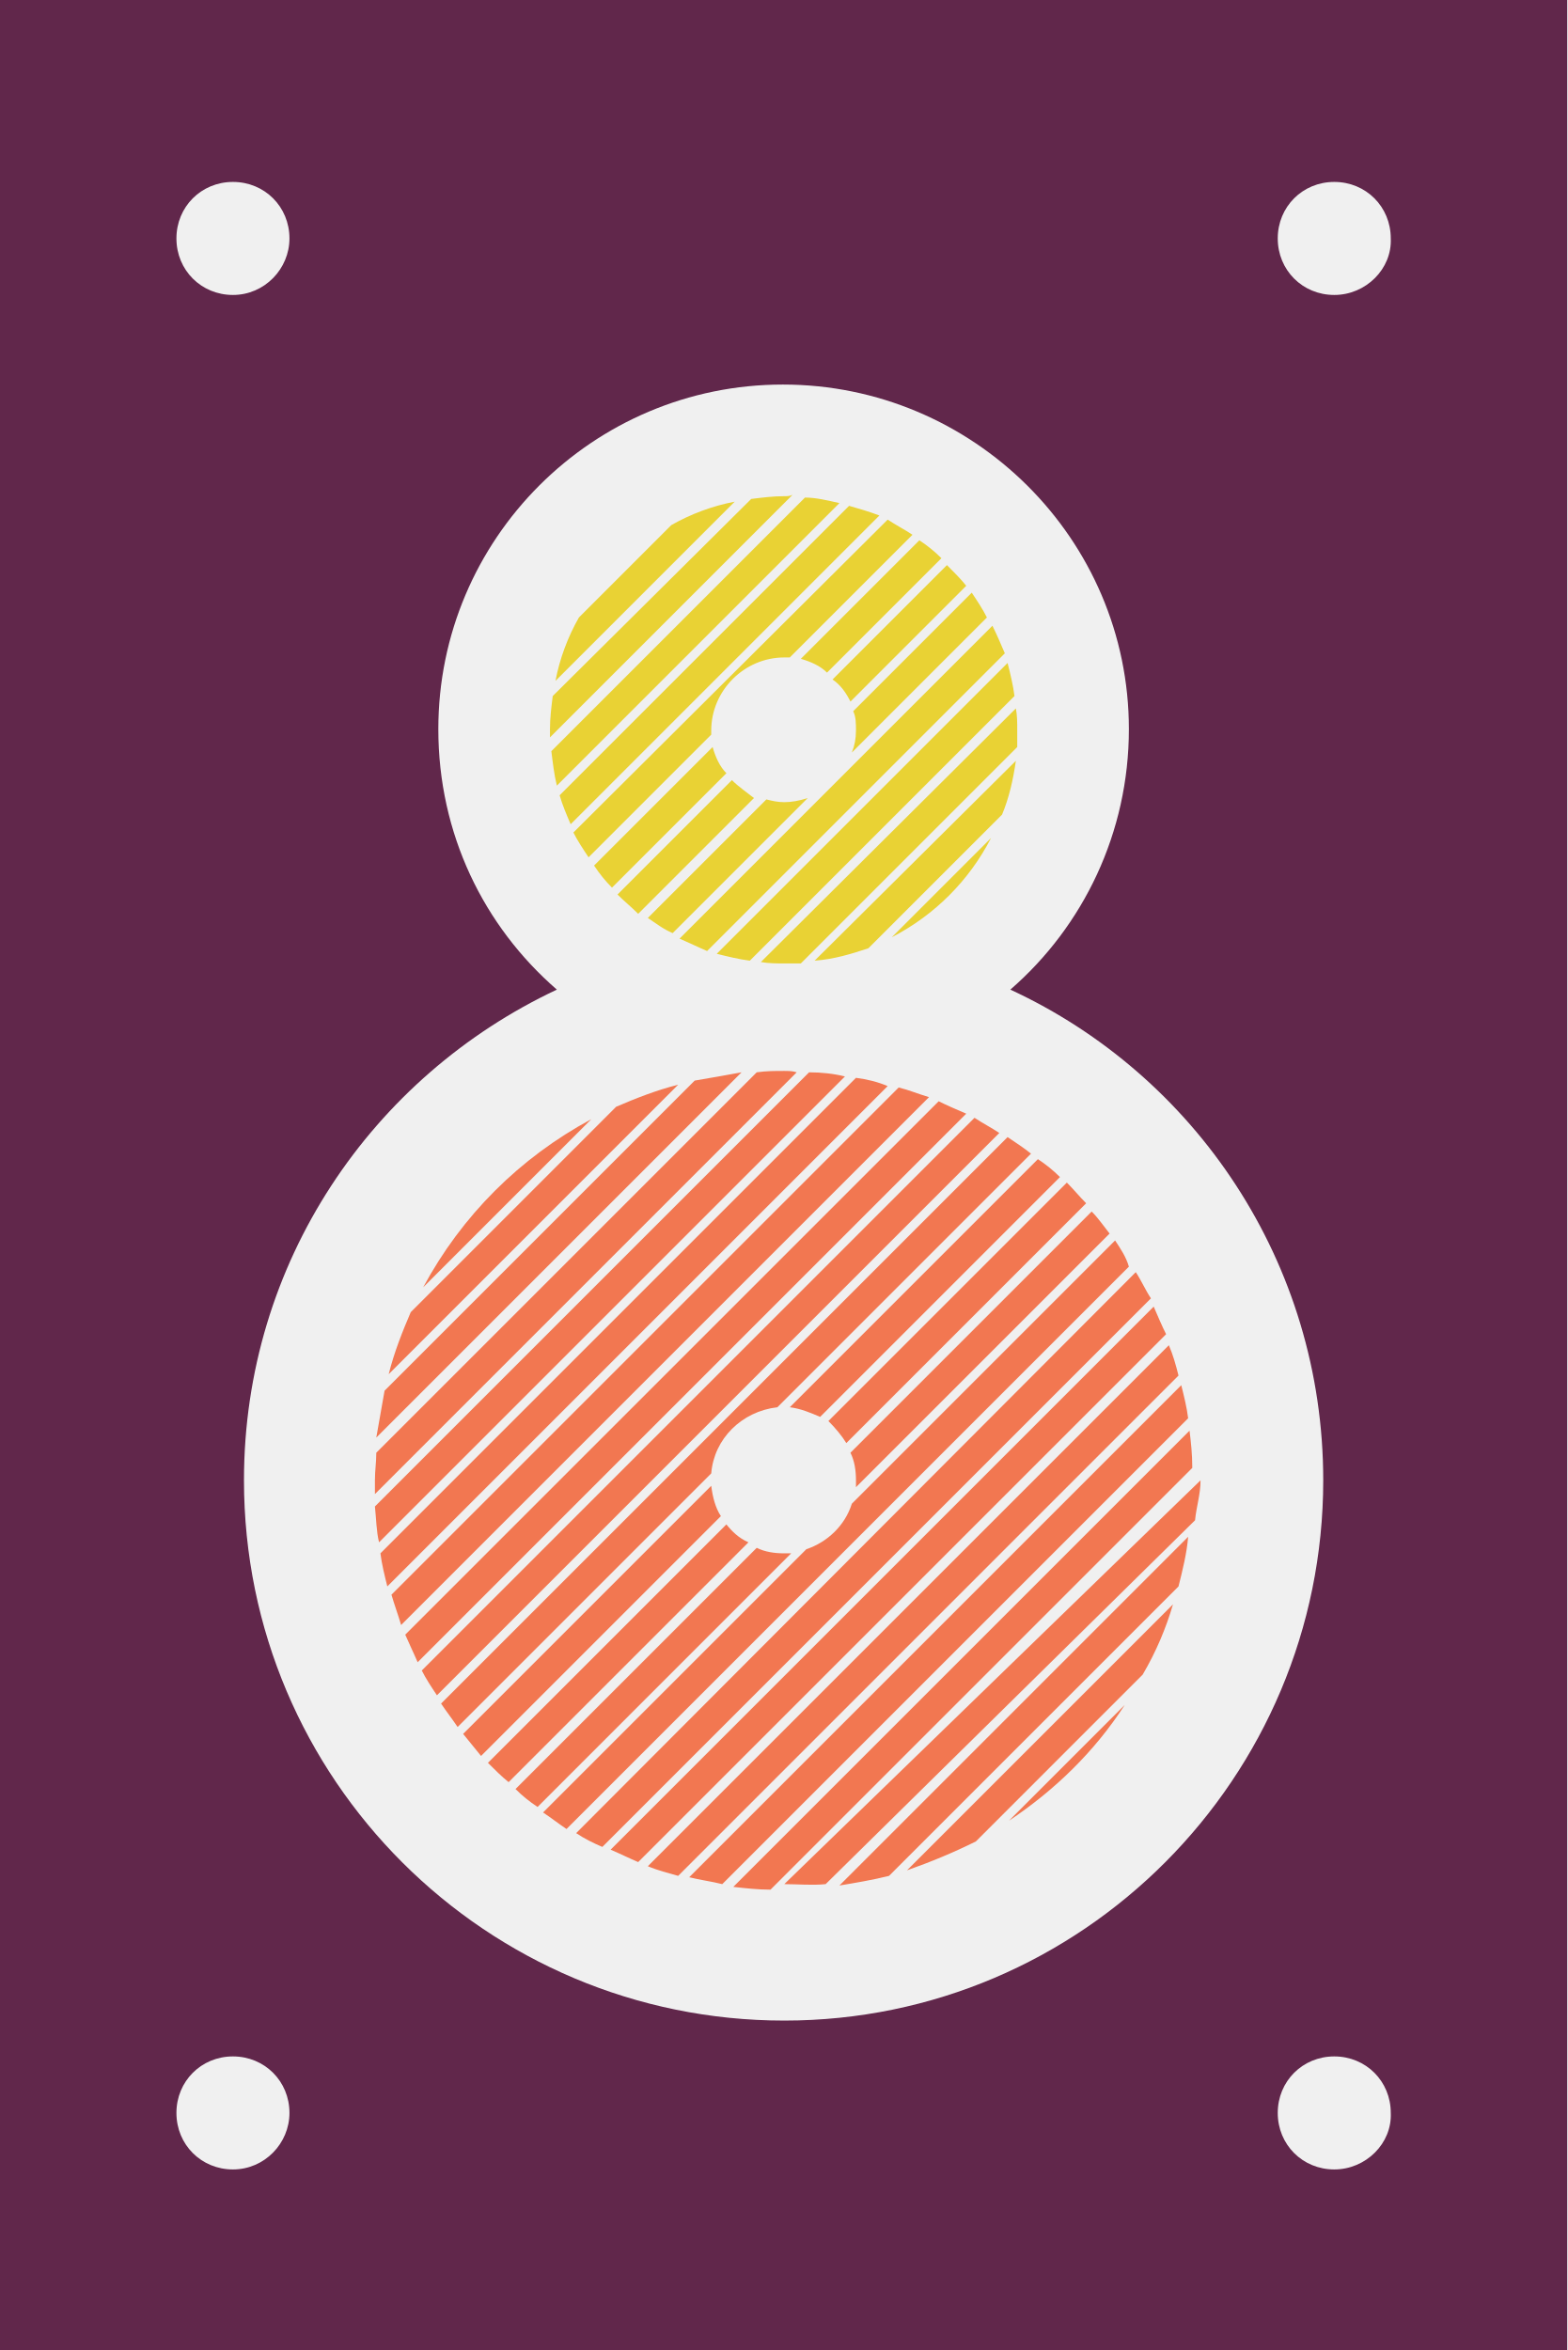
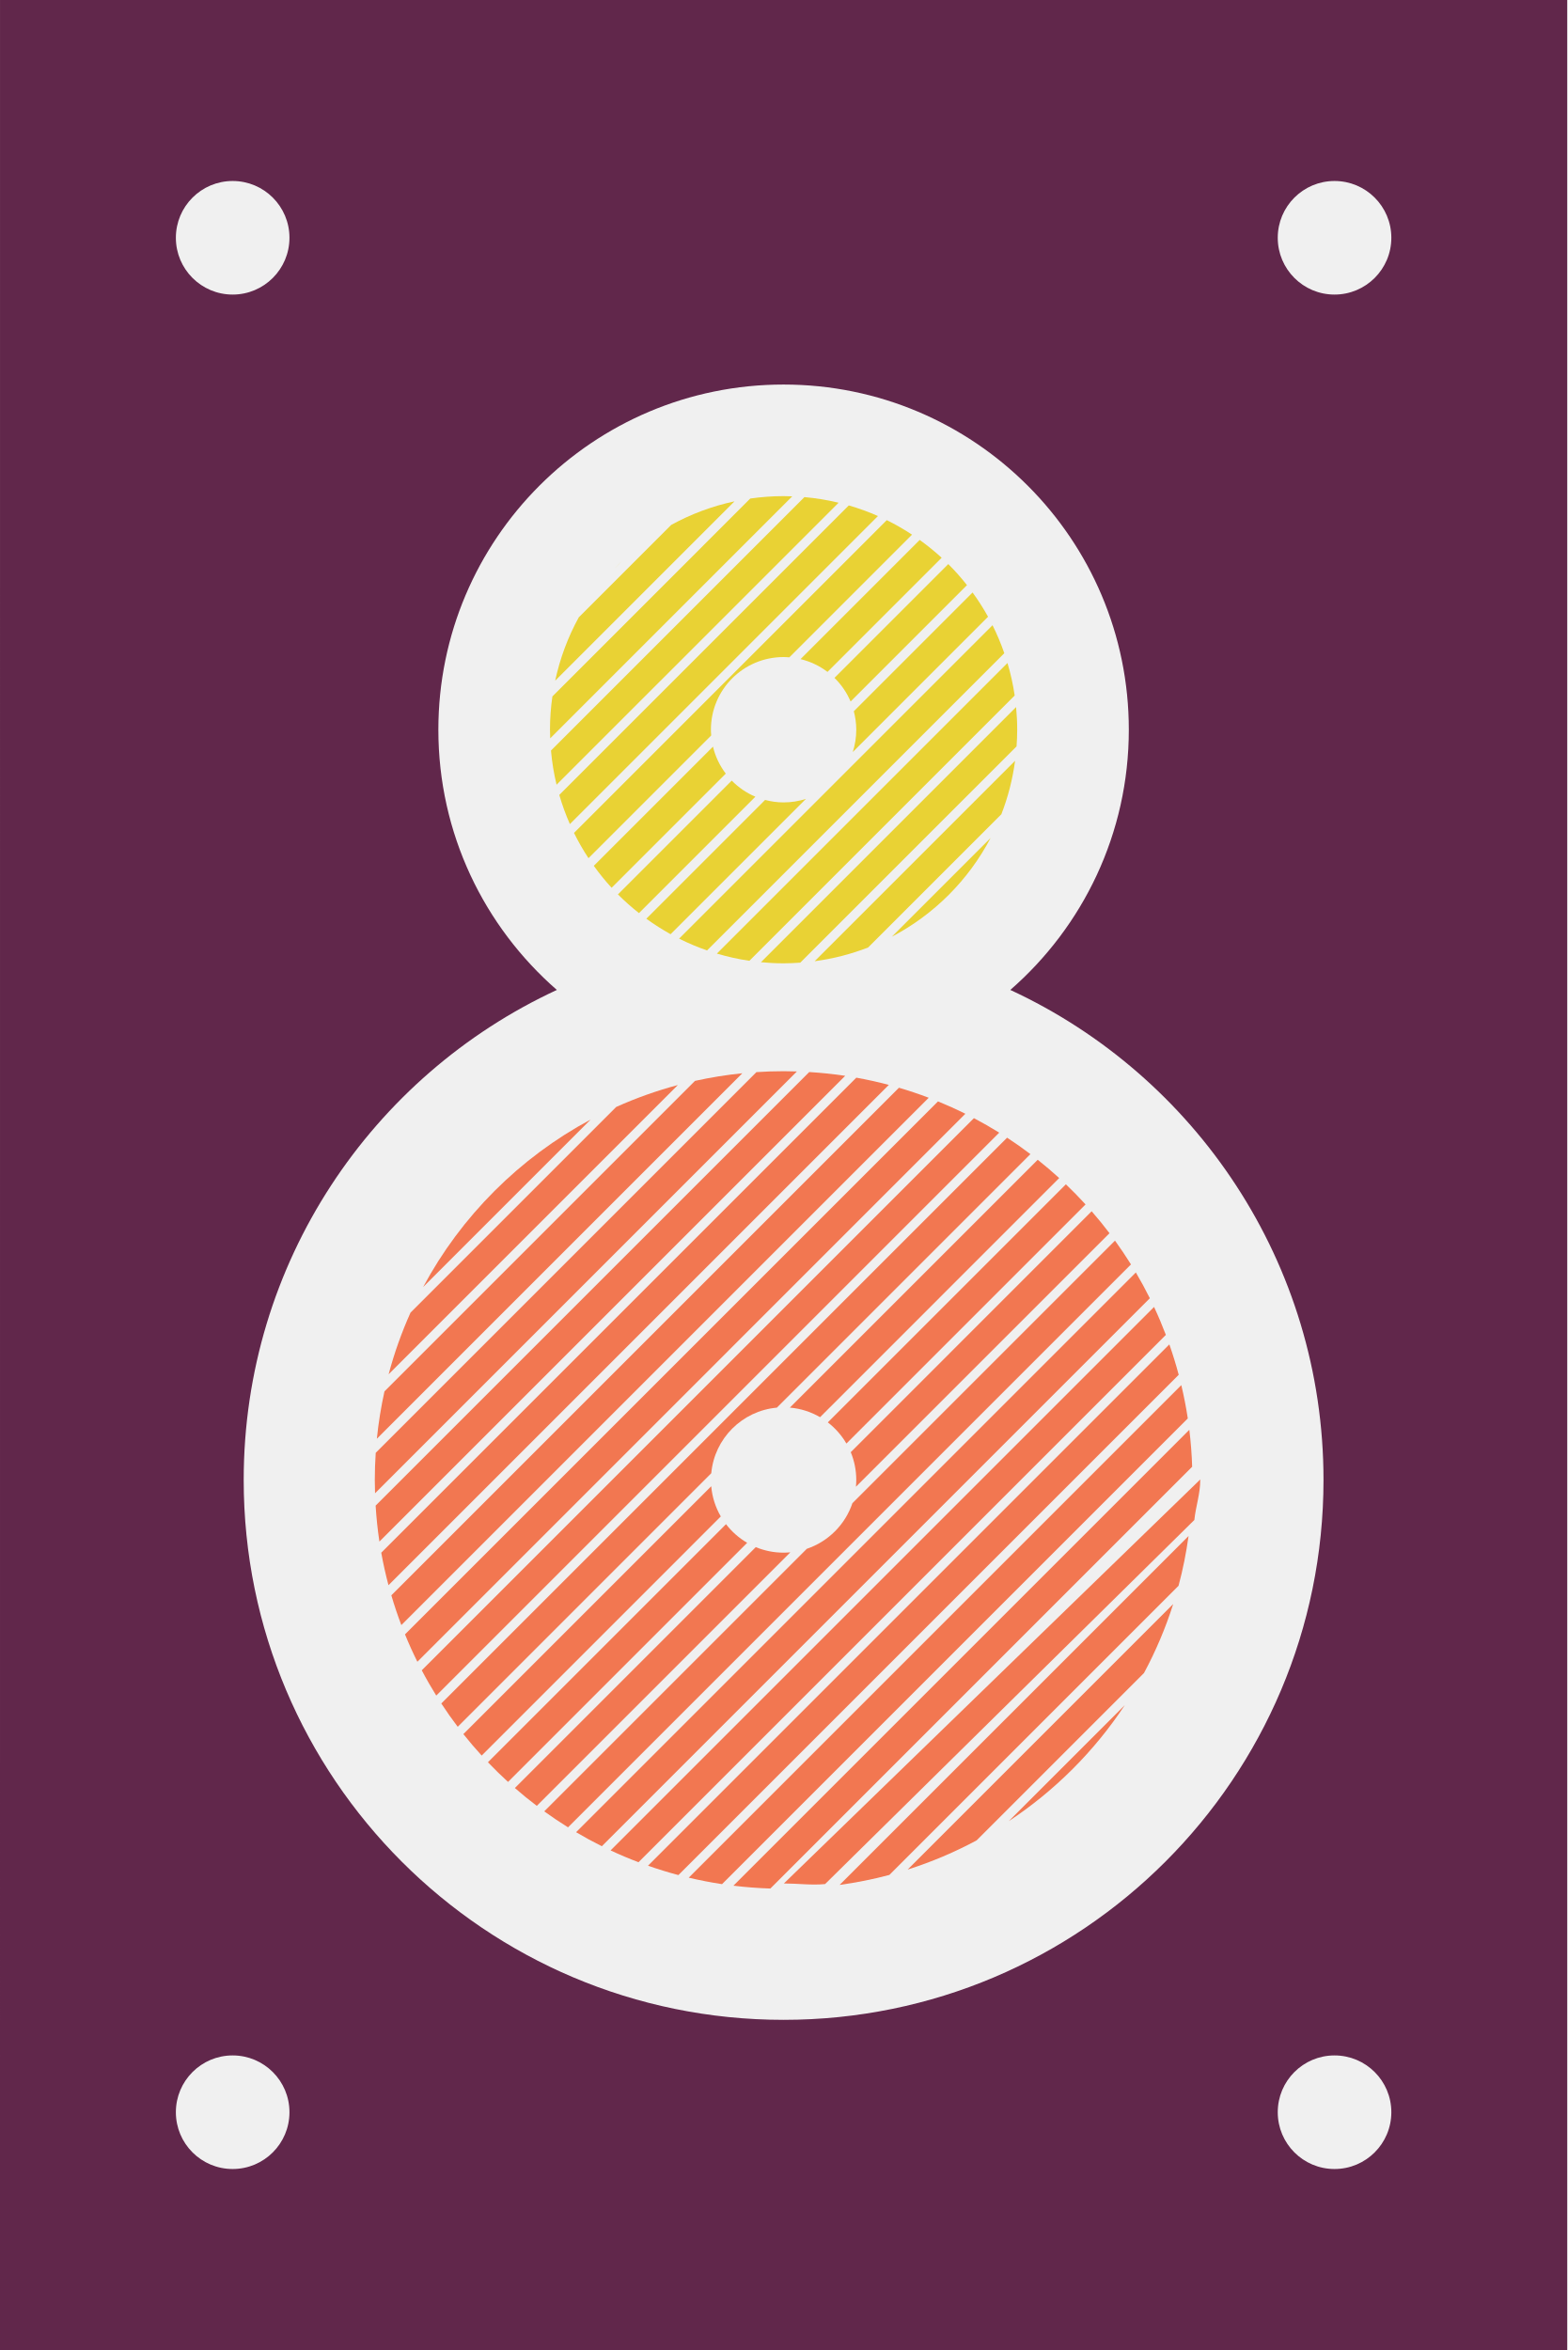
- <svg xmlns="http://www.w3.org/2000/svg" version="1.1" x="0" y="0" width="113.7" height="170.5" viewBox="0 0 113.7 170.5" enable-background="new 0 0 113.714 170.522" xml:space="preserve">
-   <path fill="#61274B" d="M0 0L0 170.5h113.7V0H0zM16.9 157.4c-2.3 0-4.1-1.8-4.1-4.1 0-2.3 1.8-4.1 4.1-4.1s4.1 1.8 4.1 4.1C21 155.5 19.2 157.4 16.9 157.4zM16.9 21.4c-2.3 0-4.1-1.8-4.1-4.1 0-2.3 1.8-4.1 4.1-4.1 2.3 0 4.1 1.8 4.1 4.1C21 19.5 19.2 21.4 16.9 21.4zM56.9 146.6c-21.6 0-39.2-17.5-39.2-39.2 0-15.8 9.3-29.3 22.7-35.6 -5.3-4.6-8.6-11.3-8.6-18.9 0-13.8 11.2-25 25-25 13.8 0 25.1 11.2 25.1 25 0 7.5-3.3 14.3-8.6 18.9 13.4 6.2 22.7 19.8 22.7 35.6C96 129 78.5 146.6 56.9 146.6zM96.8 157.4c-2.3 0-4.1-1.8-4.1-4.1 0-2.3 1.8-4.1 4.1-4.1 2.3 0 4.1 1.8 4.1 4.1C101 155.5 99.1 157.4 96.8 157.4zM96.8 21.4c-2.3 0-4.1-1.8-4.1-4.1 0-2.3 1.8-4.1 4.1-4.1 2.3 0 4.1 1.8 4.1 4.1C101 19.5 99.1 21.4 96.8 21.4z" />
-   <path fill="#F27751" d="M81.6 123.7l-8.4 8.4C76.5 129.9 79.4 127.1 81.6 123.7zM50.4 78.4l-22.5 22.5c-0.2 1.1-0.4 2.3-0.6 3.4l26.5-26.5C52.7 78 51.6 78.2 50.4 78.4zM44.7 80.3l-14.9 14.9c-0.6 1.4-1.2 2.9-1.6 4.5l21-21C47.6 79.1 46.1 79.7 44.7 80.3zM30.7 93.4l12.2-12.2C37.7 84 33.5 88.2 30.7 93.4zM59.5 102.8l17.4-17.4c-0.5-0.5-1-0.9-1.6-1.3l-18 18C58.1 102.2 58.8 102.5 59.5 102.8zM56.4 102.1l18.4-18.4c-0.5-0.4-1.1-0.8-1.7-1.2L32 123.6c0.4 0.6 0.8 1.1 1.2 1.7l18.4-18.4C51.8 104.4 53.8 102.4 56.4 102.1zM61.4 104.7l17.4-17.4c-0.5-0.5-0.9-1-1.4-1.5l-17.3 17.3C60.6 103.6 61.1 104.2 61.4 104.7zM68.1 79.9l-38.7 38.7c0.3 0.7 0.6 1.3 0.9 2l39.8-39.8C69.4 80.5 68.7 80.2 68.1 79.9zM65.2 78.9l-36.8 36.8c0.2 0.7 0.5 1.5 0.7 2.2l38.3-38.3C66.7 79.4 66 79.1 65.2 78.9zM70.7 81.1l-40.1 40.1c0.3 0.6 0.7 1.2 1.1 1.8l40.8-40.8C71.9 81.8 71.3 81.5 70.7 81.1zM62.1 107.4c0 0.2 0 0.3 0 0.5l18.4-18.4c-0.4-0.5-0.8-1.1-1.3-1.6l-17.5 17.5C62 106 62.1 106.7 62.1 107.4zM58.7 77.8l-31.5 31.5c0.1 0.9 0.1 1.8 0.3 2.6l33.8-33.8C60.5 77.9 59.6 77.8 58.7 77.8zM56.9 77.7c-0.7 0-1.3 0-2 0.1L27.3 105.4c0 0.7-0.1 1.3-0.1 2 0 0.3 0 0.6 0 1l30.6-30.6C57.5 77.7 57.2 77.7 56.9 77.7zM62.1 78.2l-34.5 34.5c0.1 0.8 0.3 1.6 0.5 2.4l36.3-36.3C63.7 78.5 62.9 78.3 62.1 78.2zM85.7 100.5l-35.7 35.7c0.8 0.2 1.6 0.3 2.4 0.5l33.8-33.8C86.1 102.1 85.9 101.3 85.7 100.5zM84.8 97.6L47 135.4c0.7 0.3 1.5 0.5 2.2 0.7l36.3-36.3C85.3 99 85.1 98.3 84.8 97.6zM87.1 107.4c0 0 0 0 0 0l-30.2 29.3c0 0 0 0 0 0 1 0 2 0.1 3 0l26.8-26.4C86.8 109.3 87.1 108.4 87.1 107.4zM83.7 94.8l-39.4 39.4c0.7 0.3 1.3 0.6 2 0.9l38.3-38.3C84.3 96.2 84 95.5 83.7 94.8zM85.1 116.4l-19.3 19.3c1.7-0.6 3.4-1.3 5-2.1l12.1-12.1C83.9 119.8 84.6 118.1 85.1 116.4zM86.2 111.5l-25.3 25.3c1.2-0.2 2.4-0.4 3.6-0.7l21-21C85.8 113.9 86.1 112.7 86.2 111.5zM86.3 103.8l-33.1 33.1c0.9 0.1 1.8 0.2 2.7 0.2l30.6-30.6C86.5 105.5 86.4 104.6 86.3 103.8zM56.9 112.7c-0.7 0-1.4-0.1-2-0.4l-17.5 17.5c0.5 0.5 1 0.9 1.6 1.3l18.4-18.4C57.2 112.7 57 112.7 56.9 112.7zM52.7 110.6l-17.3 17.3c0.5 0.5 1 1 1.5 1.4l17.4-17.4C53.6 111.6 53.1 111.1 52.7 110.6zM51.6 107.8L33.6 125.8c0.4 0.5 0.9 1.1 1.3 1.6l17.4-17.4C51.9 109.4 51.7 108.6 51.6 107.8zM82.4 92.3L41.8 133c0.6 0.4 1.2 0.7 1.9 1l39.8-39.8C83.1 93.6 82.8 92.9 82.4 92.3zM80.9 90l-19.1 19.1c-0.5 1.6-1.8 2.8-3.3 3.3l-19.1 19.1c0.6 0.4 1.1 0.8 1.7 1.2l40.8-40.8C81.7 91.2 81.3 90.6 80.9 90z" />
-   <path fill="#E9D234" d="M53.1 56.6L44.8 64.9c0.5 0.5 1 0.9 1.5 1.4l8.4-8.4C54.2 57.5 53.6 57.1 53.1 56.6zM72 45.4L49.3 68.1c0.7 0.3 1.3 0.6 2 0.9l21.6-21.6C72.6 46.7 72.3 46 72 45.4zM51.6 53c0-2.9 2.4-5.3 5.3-5.3 0.1 0 0.3 0 0.4 0l8.9-8.9c-0.6-0.4-1.2-0.7-1.8-1.1L41.6 60.4c0.3 0.6 0.7 1.2 1.1 1.8l8.9-8.9C51.6 53.2 51.6 53.1 51.6 53zM73.1 48.1L52 69.2c0.8 0.2 1.6 0.4 2.4 0.5l19.2-19.2C73.5 49.7 73.3 48.9 73.1 48.1zM71.9 60.8l-7.2 7.2C67.8 66.4 70.3 63.9 71.9 60.8zM58.4 36.1L40 54.5c0.1 0.8 0.2 1.7 0.4 2.5l20.5-20.5C60 36.3 59.2 36.1 58.4 36.1zM56.9 58.2c-0.5 0-0.9-0.1-1.3-0.2l-8.6 8.6c0.6 0.4 1.1 0.8 1.8 1.1l9.8-9.8C58 58.1 57.4 58.2 56.9 58.2zM51.7 54.2l-8.6 8.6c0.4 0.6 0.8 1.1 1.3 1.6l8.3-8.3C52.2 55.6 51.9 54.9 51.7 54.2zM63 68.8l9.7-9.7c0.5-1.2 0.8-2.5 1-3.9L59.1 69.7C60.5 69.6 61.8 69.2 63 68.8zM56.9 69.9c0.4 0 0.8 0 1.2 0L73.8 54.2c0-0.4 0-0.8 0-1.2 0-0.6 0-1.1-0.1-1.6L55.2 69.8C55.8 69.9 56.3 69.9 56.9 69.9zM44.6 41.3l0.6-0.6C45 40.9 44.8 41.1 44.6 41.3zM62.1 53c0 0.6-0.1 1.1-0.3 1.6l9.8-9.8c-0.3-0.6-0.7-1.2-1.1-1.8l-8.6 8.6C62.1 52 62.1 52.5 62.1 53zM61.7 50.9l8.4-8.4c-0.4-0.5-0.9-1-1.4-1.5l-8.3 8.3C61 49.7 61.4 50.3 61.7 50.9zM60 48.8l8.3-8.3c-0.5-0.5-1-0.9-1.6-1.3l-8.6 8.6C58.8 48 59.5 48.3 60 48.8zM56.9 36c-0.8 0-1.6 0.1-2.4 0.2L40.1 50.5c-0.1 0.8-0.2 1.6-0.2 2.4 0 0.2 0 0.4 0 0.6l17.6-17.6C57.3 36 57.1 36 56.9 36zM48.7 38.1l-6.7 6.7c-0.8 1.4-1.4 3-1.7 4.6l13-13C51.7 36.7 50.1 37.3 48.7 38.1zM61.6 36.7L40.6 57.7c0.2 0.7 0.5 1.4 0.8 2.1l22.4-22.4C63 37.1 62.3 36.9 61.6 36.7z" />
+ <svg xmlns="http://www.w3.org/2000/svg" version="1.1" id="Layer_1" x="0px" y="0px" width="113.714px" height="170.522px" viewBox="0 0 113.714 170.522" enable-background="new 0 0 113.714 170.522" xml:space="preserve">
+   <g display="none">
+     <g display="inline">
+       <path fill="#FFFFFF" d="M-2.804-63.175l-0.001,170.522h113.714V-63.175H-2.804z M14.076,94.213c-2.276,0-4.12-1.845-4.12-4.121    c0-2.276,1.844-4.121,4.12-4.121s4.122,1.845,4.122,4.121C18.198,92.369,16.353,94.213,14.076,94.213z M14.077-41.8    c-2.275,0-4.121-1.845-4.121-4.121c0-2.276,1.846-4.121,4.121-4.121c2.275,0,4.121,1.844,4.121,4.121    C18.198-43.645,16.353-41.8,14.077-41.8z M54.052,83.39c-21.635,0-39.174-17.539-39.174-39.173    c0-15.759,9.308-29.343,22.723-35.56c-5.266-4.592-8.598-11.345-8.598-18.881c0-13.834,11.215-25.049,25.049-25.048    c13.835,0,25.05,11.214,25.05,25.048c0,7.536-3.333,14.289-8.599,18.881c13.416,6.217,22.725,19.801,22.725,35.56    C93.227,65.851,75.688,83.39,54.052,83.39z M94.026,94.213c-2.275,0-4.119-1.845-4.119-4.121c0-2.276,1.844-4.121,4.119-4.121    c2.277,0,4.123,1.845,4.123,4.121C98.149,92.369,96.304,94.213,94.026,94.213z M94.026-41.8c-2.275,0-4.119-1.845-4.119-4.121    c0-2.276,1.844-4.121,4.12-4.121c2.276,0,4.122,1.844,4.122,4.121C98.149-43.645,96.304-41.8,94.026-41.8z" />
+     </g>
+     <g display="inline">
+       <path fill="#D0EFEC" d="M93.177,46.208C92.14,66.917,75.02,83.39,54.052,83.39c-21.635,0-39.174-17.539-39.174-39.173    c0-15.759,9.308-29.343,22.723-35.56C33.075,4.709,29.984-0.835,29.203-7.1C15.936-23.486,5.169-41.704-2.804-61.079    l-0.001,168.425h113.714V54.892C104.872,52.268,98.956,49.37,93.177,46.208z M14.076,94.213c-2.276,0-4.12-1.845-4.12-4.121    c0-2.276,1.844-4.121,4.12-4.121s4.122,1.845,4.122,4.121C18.198,92.369,16.353,94.213,14.076,94.213z M94.026,94.213    c-2.275,0-4.119-1.845-4.119-4.121c0-2.276,1.844-4.121,4.119-4.121c2.277,0,4.123,1.845,4.123,4.121    C98.149,92.369,96.304,94.213,94.026,94.213z" />
+     </g>
+     <g display="inline">
+       <path fill="none" stroke="#00C7C4" stroke-width="4.441" stroke-linecap="round" stroke-linejoin="round" stroke-miterlimit="10" d="    M-2.804-63.175l-0.001,170.522h113.714V-63.175H-2.804z M14.076,94.213c-2.276,0-4.12-1.845-4.12-4.121    c0-2.276,1.844-4.121,4.12-4.121s4.122,1.845,4.122,4.121C18.198,92.369,16.353,94.213,14.076,94.213z M14.077-41.8    c-2.275,0-4.121-1.845-4.121-4.121c0-2.276,1.846-4.121,4.121-4.121c2.275,0,4.121,1.844,4.121,4.121    C18.198-43.645,16.353-41.8,14.077-41.8z M54.052,83.39c-21.635,0-39.174-17.539-39.174-39.173    c0-15.759,9.308-29.343,22.723-35.56c-5.266-4.592-8.598-11.345-8.598-18.881c0-13.834,11.215-25.049,25.049-25.048    c13.835,0,25.05,11.214,25.05,25.048c0,7.536-3.333,14.289-8.599,18.881c13.416,6.217,22.725,19.801,22.725,35.56    C93.227,65.851,75.688,83.39,54.052,83.39z M94.026,94.213c-2.275,0-4.119-1.845-4.119-4.121c0-2.276,1.844-4.121,4.119-4.121    c2.277,0,4.123,1.845,4.123,4.121C98.149,92.369,96.304,94.213,94.026,94.213z M94.026-41.8c-2.275,0-4.119-1.845-4.119-4.121    c0-2.276,1.844-4.121,4.12-4.121c2.276,0,4.122,1.844,4.122,4.121C98.149-43.645,96.304-41.8,94.026-41.8z" />
+     </g>
+     <g display="inline">
+       <path fill="#00C7C4" d="M78.81,60.555l-8.42,8.419C73.732,66.765,76.601,63.896,78.81,60.555z" />
+       <path fill="#00C7C4" d="M47.622,15.255L25.091,37.787c-0.248,1.123-0.434,2.269-0.551,3.436l26.518-26.519    C49.892,14.821,48.745,15.007,47.622,15.255z" />
+       <path fill="#00C7C4" d="M41.905,17.149l-14.922,14.92c-0.645,1.435-1.178,2.931-1.59,4.476L46.38,15.558    C44.835,15.971,43.341,16.503,41.905,17.149z" />
+       <path fill="#00C7C4" d="M27.896,30.218l12.157-12.157C34.901,20.824,30.659,25.065,27.896,30.218z" />
+       <path fill="#00C7C4" d="M56.698,39.659l17.351-17.351c-0.503-0.46-1.023-0.902-1.559-1.327L54.507,38.965    C55.302,39.033,56.044,39.278,56.698,39.659z" />
+       <path fill="#00C7C4" d="M53.565,38.967l18.396-18.396c-0.55-0.417-1.113-0.814-1.692-1.193L29.216,60.434    c0.377,0.578,0.775,1.142,1.191,1.691l18.396-18.396C49.034,41.206,51.042,39.198,53.565,38.967z" />
+       <path fill="#00C7C4" d="M58.61,41.572l17.351-17.351c-0.458-0.502-0.935-0.989-1.426-1.459L57.261,40.037    C57.804,40.455,58.264,40.976,58.61,41.572z" />
+       <path fill="#00C7C4" d="M65.255,16.745L26.581,55.418c0.275,0.675,0.575,1.338,0.898,1.987l39.762-39.763    C66.593,17.32,65.93,17.021,65.255,16.745z" />
+       <path fill="#00C7C4" d="M62.422,15.753L25.591,52.586c0.214,0.731,0.456,1.452,0.725,2.159l38.266-38.265    C63.874,16.211,63.153,15.968,62.422,15.753z" />
+       <path fill="#00C7C4" d="M67.862,17.962L27.798,58.027c0.328,0.625,0.68,1.236,1.051,1.833l40.848-40.848    C69.099,18.641,68.487,18.291,67.862,17.962z" />
+       <path fill="#00C7C4" d="M59.325,44.216c0,0.165-0.01,0.328-0.024,0.489l18.398-18.398c-0.413-0.545-0.845-1.076-1.295-1.591    l-17.479,17.48C59.182,42.82,59.325,43.501,59.325,44.216z" />
+       <path fill="#00C7C4" d="M55.913,14.614L24.45,46.077c0.055,0.881,0.145,1.752,0.275,2.609l33.797-33.797    C57.664,14.76,56.794,14.668,55.913,14.614z" />
+       <path fill="#00C7C4" d="M54.052,14.554c-0.662,0-1.319,0.024-1.971,0.067L24.457,42.245c-0.043,0.652-0.067,1.309-0.067,1.972    c0,0.323,0.008,0.643,0.018,0.963l30.609-30.608C54.696,14.561,54.374,14.554,54.052,14.554z" />
+       <path fill="#00C7C4" d="M59.329,15.023l-34.471,34.47c0.143,0.798,0.32,1.585,0.525,2.359l36.304-36.304    C60.913,15.343,60.126,15.166,59.329,15.023z" />
+       <path fill="#00C7C4" d="M82.909,37.333l-35.74,35.74c0.794,0.188,1.6,0.346,2.416,0.47L83.38,39.749    C83.256,38.932,83.099,38.127,82.909,37.333z" />
+       <path fill="#00C7C4" d="M82.041,34.377L44.214,72.205c0.723,0.254,1.458,0.482,2.205,0.68l36.302-36.301    C82.522,35.836,82.295,35.101,82.041,34.377z" />
+       <path fill="#00C7C4" d="M84.089,44.217c0-0.013,0-0.026,0-0.039l-30.016,29.49c0.014,0-0.004,0,0.01,0    c1.01,0,1.995,0.054,2.98-0.045l26.695-26.463C83.858,46.175,84.089,45.228,84.089,44.217z" />
+       <path fill="#00C7C4" d="M80.933,31.662L41.499,71.096c0.662,0.31,1.338,0.596,2.027,0.857L81.79,33.689    C81.528,33.001,81.242,32.325,80.933,31.662z" />
+       <path fill="#00C7C4" d="M82.321,53.219L63.054,72.486c1.743-0.555,3.416-1.266,5.002-2.117L80.205,58.22    C81.057,56.634,81.767,54.961,82.321,53.219z" />
+       <path fill="#00C7C4" d="M83.437,48.28L58.116,73.6c1.229-0.169,2.436-0.412,3.611-0.726L82.71,51.892    C83.024,50.715,83.267,49.509,83.437,48.28z" />
+       <path fill="#00C7C4" d="M83.491,40.576l-33.08,33.08c0.883,0.107,1.776,0.177,2.68,0.205l30.606-30.605    C83.669,42.351,83.6,41.458,83.491,40.576z" />
+       <path fill="#00C7C4" d="M54.052,49.489c-0.715,0-1.396-0.144-2.018-0.402l-17.48,17.48c0.515,0.45,1.045,0.881,1.591,1.295    l18.397-18.397C54.38,49.48,54.218,49.489,54.052,49.489z" />
+       <path fill="#00C7C4" d="M49.874,47.424L32.599,64.699c0.469,0.492,0.956,0.967,1.458,1.426l17.351-17.351    C50.812,48.427,50.291,47.968,49.874,47.424z" />
+       <path fill="#00C7C4" d="M48.802,44.671L30.817,62.655c0.426,0.534,0.867,1.055,1.328,1.558l17.35-17.351    C49.114,46.208,48.87,45.465,48.802,44.671z" />
+       <path fill="#00C7C4" d="M79.611,29.159L38.995,69.775c0.609,0.36,1.232,0.699,1.869,1.016l39.762-39.762    C80.31,30.392,79.972,29.768,79.611,29.159z" />
+       <path fill="#00C7C4" d="M78.099,26.848L59.046,45.9c-0.524,1.557-1.754,2.786-3.31,3.311L36.685,68.262    c0.561,0.406,1.137,0.792,1.726,1.159l40.847-40.847C78.89,27.984,78.504,27.409,78.099,26.848z" />
+       <path fill="#00C7C4" d="M50.289-6.533l-8.258,8.258c0.481,0.483,0.992,0.934,1.527,1.357l8.446-8.446    C51.356-5.637,50.774-6.038,50.289-6.533z" />
+       <path fill="#00C7C4" d="M69.211-17.807L46.47,4.935c0.654,0.328,1.331,0.614,2.029,0.856l21.568-21.567    C69.825-16.476,69.539-17.153,69.211-17.807z" />
+       <path fill="#00C7C4" d="M70.296-15.067L49.21,6.02c0.766,0.228,1.554,0.405,2.36,0.523l19.249-19.25    C70.702-13.513,70.524-14.301,70.296-15.067z" />
+       <path fill="#00C7C4" d="M69.071-2.37l-7.166,7.166C64.964,3.194,67.47,0.687,69.071-2.37z" />
+       <path fill="#00C7C4" d="M54.052-4.951c-0.464,0-0.912-0.066-1.342-0.179l-8.617,8.618c0.562,0.409,1.148,0.785,1.76,1.124    l9.819-9.818C55.161-5.042,54.618-4.951,54.052-4.951z" />
+       <path fill="#00C7C4" d="M48.929-8.997L40.28-0.348c0.399,0.556,0.83,1.089,1.293,1.592l8.283-8.283    C49.421-7.612,49.101-8.275,48.929-8.997z" />
+       <path fill="#00C7C4" d="M60.186,5.577l9.668-9.668c0.478-1.23,0.815-2.53,0.995-3.88L56.306,6.572    C57.655,6.393,58.955,6.055,60.186,5.577z" />
+       <path fill="#00C7C4" d="M54.052,6.726c0.406,0,0.809-0.019,1.209-0.048L70.955-9.016c0.028-0.399,0.047-0.802,0.047-1.208    c0-0.555-0.028-1.103-0.081-1.644L52.408,6.645C52.949,6.697,53.497,6.726,54.052,6.726z" />
+     </g>
+   </g>
+   <g>
+     <g>
+       <path fill="#61274B" d="M0.001,0L0,170.522h113.714V0H0.001z M16.881,157.389c-2.276,0-4.12-1.845-4.12-4.121    c0-2.276,1.844-4.121,4.12-4.121s4.122,1.845,4.122,4.121C21.003,155.544,19.157,157.389,16.881,157.389z M16.882,21.375    c-2.275,0-4.121-1.845-4.121-4.121c0-2.276,1.846-4.121,4.121-4.121c2.275,0,4.121,1.844,4.121,4.121    C21.003,19.53,19.157,21.375,16.882,21.375z M56.856,146.565c-21.635,0-39.174-17.539-39.174-39.173    c0-15.759,9.308-29.343,22.723-35.56c-5.266-4.592-8.598-11.345-8.598-18.881c0-13.834,11.215-25.049,25.049-25.048    c13.835,0,25.05,11.214,25.05,25.048c0,7.536-3.333,14.289-8.599,18.881c13.416,6.217,22.725,19.801,22.725,35.56    C96.031,129.026,78.492,146.565,56.856,146.565z M96.831,157.389c-2.275,0-4.119-1.845-4.119-4.121    c0-2.276,1.844-4.121,4.119-4.121c2.277,0,4.123,1.845,4.123,4.121C100.954,155.544,99.108,157.389,96.831,157.389z     M96.831,21.375c-2.275,0-4.119-1.845-4.119-4.121c0-2.276,1.844-4.121,4.12-4.121c2.276,0,4.122,1.844,4.122,4.121    C100.954,19.53,99.108,21.375,96.831,21.375z" />
+     </g>
+     <g>
+       <path fill="#F27751" d="M81.614,123.73l-8.42,8.419C76.537,129.94,79.405,127.072,81.614,123.73z" />
+       <path fill="#F27751" d="M50.427,78.431l-22.531,22.531c-0.248,1.124-0.434,2.27-0.551,3.436l26.518-26.519    C52.696,77.996,51.55,78.182,50.427,78.431z" />
+       <path fill="#F27751" d="M44.71,80.324l-14.922,14.92c-0.645,1.435-1.178,2.931-1.59,4.476l20.986-20.987    C47.64,79.146,46.145,79.679,44.71,80.324z" />
+       <path fill="#F27751" d="M30.701,93.393l12.157-12.157C37.706,83.999,33.464,88.24,30.701,93.393z" />
+       <path fill="#F27751" d="M59.503,102.834l17.351-17.351c-0.503-0.46-1.023-0.902-1.559-1.327l-17.983,17.984    C58.106,102.208,58.849,102.454,59.503,102.834z" />
+       <path fill="#F27751" d="M56.37,102.142l18.396-18.396c-0.55-0.417-1.113-0.814-1.692-1.193L32.02,123.609    c0.378,0.578,0.776,1.142,1.192,1.691l18.396-18.396C51.839,104.381,53.847,102.373,56.37,102.142z" />
+       <path fill="#F27751" d="M61.415,104.747l17.351-17.351c-0.458-0.502-0.935-0.989-1.426-1.459l-17.274,17.275    C60.608,103.63,61.068,104.151,61.415,104.747z" />
+       <path fill="#F27751" d="M68.06,79.92l-38.674,38.674c0.275,0.675,0.575,1.338,0.898,1.987l39.762-39.763    C69.397,80.495,68.734,80.196,68.06,79.92z" />
+       <path fill="#F27751" d="M65.227,78.929l-36.832,36.832c0.215,0.731,0.457,1.452,0.726,2.159l38.266-38.265    C66.679,79.386,65.958,79.144,65.227,78.929z" />
+       <path fill="#F27751" d="M70.667,81.137l-40.064,40.065c0.328,0.625,0.68,1.236,1.051,1.833l40.848-40.848    C71.903,81.816,71.292,81.466,70.667,81.137z" />
+       <path fill="#F27751" d="M62.13,107.392c0,0.165-0.01,0.328-0.024,0.489l18.398-18.397c-0.413-0.545-0.845-1.076-1.295-1.591    l-17.479,17.48C61.986,105.995,62.13,106.676,62.13,107.392z" />
+       <path fill="#F27751" d="M58.718,77.79l-31.463,31.462c0.055,0.881,0.145,1.752,0.275,2.609l33.797-33.797    C60.469,77.935,59.599,77.844,58.718,77.79z" />
+       <path fill="#F27751" d="M56.856,77.729c-0.662,0-1.319,0.024-1.971,0.067L27.262,105.42c-0.043,0.652-0.067,1.31-0.067,1.972    c0,0.323,0.008,0.643,0.018,0.963l30.609-30.608C57.501,77.736,57.179,77.729,56.856,77.729z" />
+       <path fill="#F27751" d="M62.134,78.198l-34.471,34.47c0.143,0.798,0.32,1.585,0.525,2.359l36.304-36.304    C63.718,78.518,62.931,78.341,62.134,78.198z" />
+       <path fill="#F27751" d="M85.714,100.509l-35.74,35.74c0.794,0.188,1.6,0.346,2.416,0.47l33.795-33.794    C86.061,102.107,85.903,101.302,85.714,100.509z" />
+       <path fill="#F27751" d="M84.846,97.553L47.019,135.38c0.723,0.254,1.458,0.482,2.205,0.68l36.302-36.301    C85.327,99.011,85.1,98.276,84.846,97.553z" />
+       <path fill="#F27751" d="M87.089,107.392c0-0.013,0-0.026,0-0.038l-30.211,29.315c0.014,0-0.004,0,0.01,0    c1.01,0,1.995,0.141,2.98,0.043l26.793-26.419C86.761,109.307,87.089,108.403,87.089,107.392z" />
+       <path fill="#F27751" d="M83.737,94.837l-39.434,39.434c0.662,0.31,1.338,0.596,2.027,0.857l38.264-38.264    C84.333,96.177,84.047,95.5,83.737,94.837z" />
+       <path fill="#F27751" d="M85.126,116.394l-19.268,19.267c1.743-0.555,3.416-1.266,5.002-2.117l12.149-12.149    C83.861,119.809,84.571,118.137,85.126,116.394z" />
+       <path fill="#F27751" d="M86.241,111.456l-25.32,25.319c1.229-0.169,2.436-0.412,3.611-0.726l20.982-20.982    C85.829,113.89,86.071,112.685,86.241,111.456z" />
+       <path fill="#F27751" d="M86.296,103.751l-33.08,33.08c0.883,0.107,1.776,0.177,2.68,0.205l30.606-30.605    C86.474,105.526,86.404,104.633,86.296,103.751z" />
+       <path fill="#F27751" d="M56.856,112.665c-0.715,0-1.396-0.144-2.018-0.402l-17.48,17.48c0.515,0.45,1.045,0.881,1.591,1.294    l18.397-18.397C57.185,112.655,57.022,112.665,56.856,112.665z" />
+       <path fill="#F27751" d="M52.679,110.599l-17.275,17.275c0.469,0.492,0.956,0.967,1.458,1.426l17.351-17.351    C53.616,111.603,53.096,111.143,52.679,110.599z" />
+       <path fill="#F27751" d="M51.606,107.846L33.622,125.83c0.426,0.534,0.867,1.055,1.328,1.558l17.35-17.351    C51.919,109.383,51.675,108.641,51.606,107.846z" />
+       <path fill="#F27751" d="M82.416,92.334L41.8,132.95c0.609,0.36,1.232,0.699,1.869,1.016l39.762-39.762    C83.114,93.567,82.776,92.943,82.416,92.334z" />
+       <path fill="#F27751" d="M80.903,90.023l-19.053,19.052c-0.524,1.557-1.754,2.786-3.31,3.311l-19.051,19.051    c0.561,0.406,1.137,0.792,1.726,1.159l40.847-40.847C81.694,91.16,81.309,90.584,80.903,90.023z" />
+       <path fill="#E9D234" d="M53.094,56.642L44.836,64.9c0.481,0.483,0.992,0.935,1.527,1.357l8.446-8.446    C54.161,57.538,53.579,57.137,53.094,56.642z" />
+       <path fill="#E9D234" d="M72.016,45.368L49.274,68.11c0.654,0.328,1.331,0.614,2.029,0.856l21.568-21.567    C72.63,46.7,72.344,46.022,72.016,45.368z" />
+       <path fill="#E9D234" d="M51.583,52.951c0-2.913,2.361-5.273,5.273-5.273c0.141,0,0.279,0.01,0.418,0.021l8.902-8.904    c-0.586-0.387-1.198-0.739-1.833-1.052L41.649,60.438c0.313,0.635,0.664,1.247,1.051,1.833l8.904-8.904    C51.594,53.229,51.583,53.092,51.583,52.951z" />
+       <path fill="#E9D234" d="M73.101,48.108L52.015,69.195c0.766,0.228,1.554,0.405,2.36,0.523l19.249-19.25    C73.507,49.662,73.329,48.874,73.101,48.108z" />
+       <path fill="#E9D234" d="M71.876,60.805l-7.166,7.166C67.769,66.369,70.274,63.862,71.876,60.805z" />
+       <path fill="#E9D234" d="M58.368,36.071L39.978,54.462c0.074,0.846,0.211,1.673,0.406,2.479l20.463-20.463    C60.041,36.282,59.214,36.146,58.368,36.071z" />
+       <path fill="#E9D234" d="M56.856,58.225c-0.464,0-0.912-0.066-1.342-0.179l-8.617,8.618c0.562,0.409,1.148,0.785,1.76,1.124    l9.819-9.818C57.966,58.133,57.423,58.225,56.856,58.225z" />
+       <path fill="#E9D234" d="M51.733,54.178l-8.648,8.649c0.399,0.556,0.83,1.089,1.293,1.592l8.283-8.283    C52.226,55.563,51.905,54.9,51.733,54.178z" />
+       <path fill="#E9D234" d="M62.99,68.752l9.668-9.668c0.478-1.23,0.815-2.53,0.995-3.88L59.11,69.748    C60.46,69.568,61.76,69.23,62.99,68.752z" />
+       <path fill="#E9D234" d="M56.856,69.901c0.406,0,0.809-0.02,1.209-0.048L73.76,54.159c0.028-0.399,0.047-0.802,0.047-1.208    c0-0.555-0.028-1.103-0.081-1.644L55.213,69.82C55.754,69.873,56.302,69.901,56.856,69.901z" />
+       <path fill="#E9D234" d="M44.577,41.273l0.602-0.602C44.974,40.867,44.772,41.068,44.577,41.273z" />
+       <path fill="#E9D234" d="M62.13,52.951c0,0.566-0.091,1.109-0.255,1.62l9.817-9.818c-0.338-0.611-0.715-1.199-1.123-1.761    l-8.617,8.617C62.064,52.038,62.13,52.486,62.13,52.951z" />
+       <path fill="#E9D234" d="M61.718,50.903l8.445-8.445c-0.422-0.536-0.873-1.047-1.357-1.527l-8.258,8.258    C61.043,49.673,61.444,50.254,61.718,50.903z" />
+       <path fill="#E9D234" d="M60.042,48.755l8.283-8.283c-0.504-0.462-1.036-0.892-1.593-1.293l-8.648,8.648    C58.807,48,59.47,48.319,60.042,48.755z" />
+       <path fill="#E9D234" d="M56.856,36c-0.82,0-1.627,0.062-2.418,0.175L40.081,50.533c-0.113,0.79-0.175,1.597-0.175,2.417    c0,0.211,0.009,0.419,0.016,0.627l17.562-17.561C57.274,36.009,57.067,36,56.856,36z" />
+       <path fill="#E9D234" d="M48.698,38.092l-6.701,6.701c-0.781,1.421-1.363,2.966-1.713,4.598l13.012-13.013    C51.665,36.727,50.12,37.31,48.698,38.092z" />
+       <path fill="#E9D234" d="M61.588,36.675L40.581,57.682c0.211,0.726,0.468,1.433,0.769,2.115l22.353-22.353    C63.021,37.143,62.314,36.886,61.588,36.675z" />
+     </g>
+   </g>
</svg>
